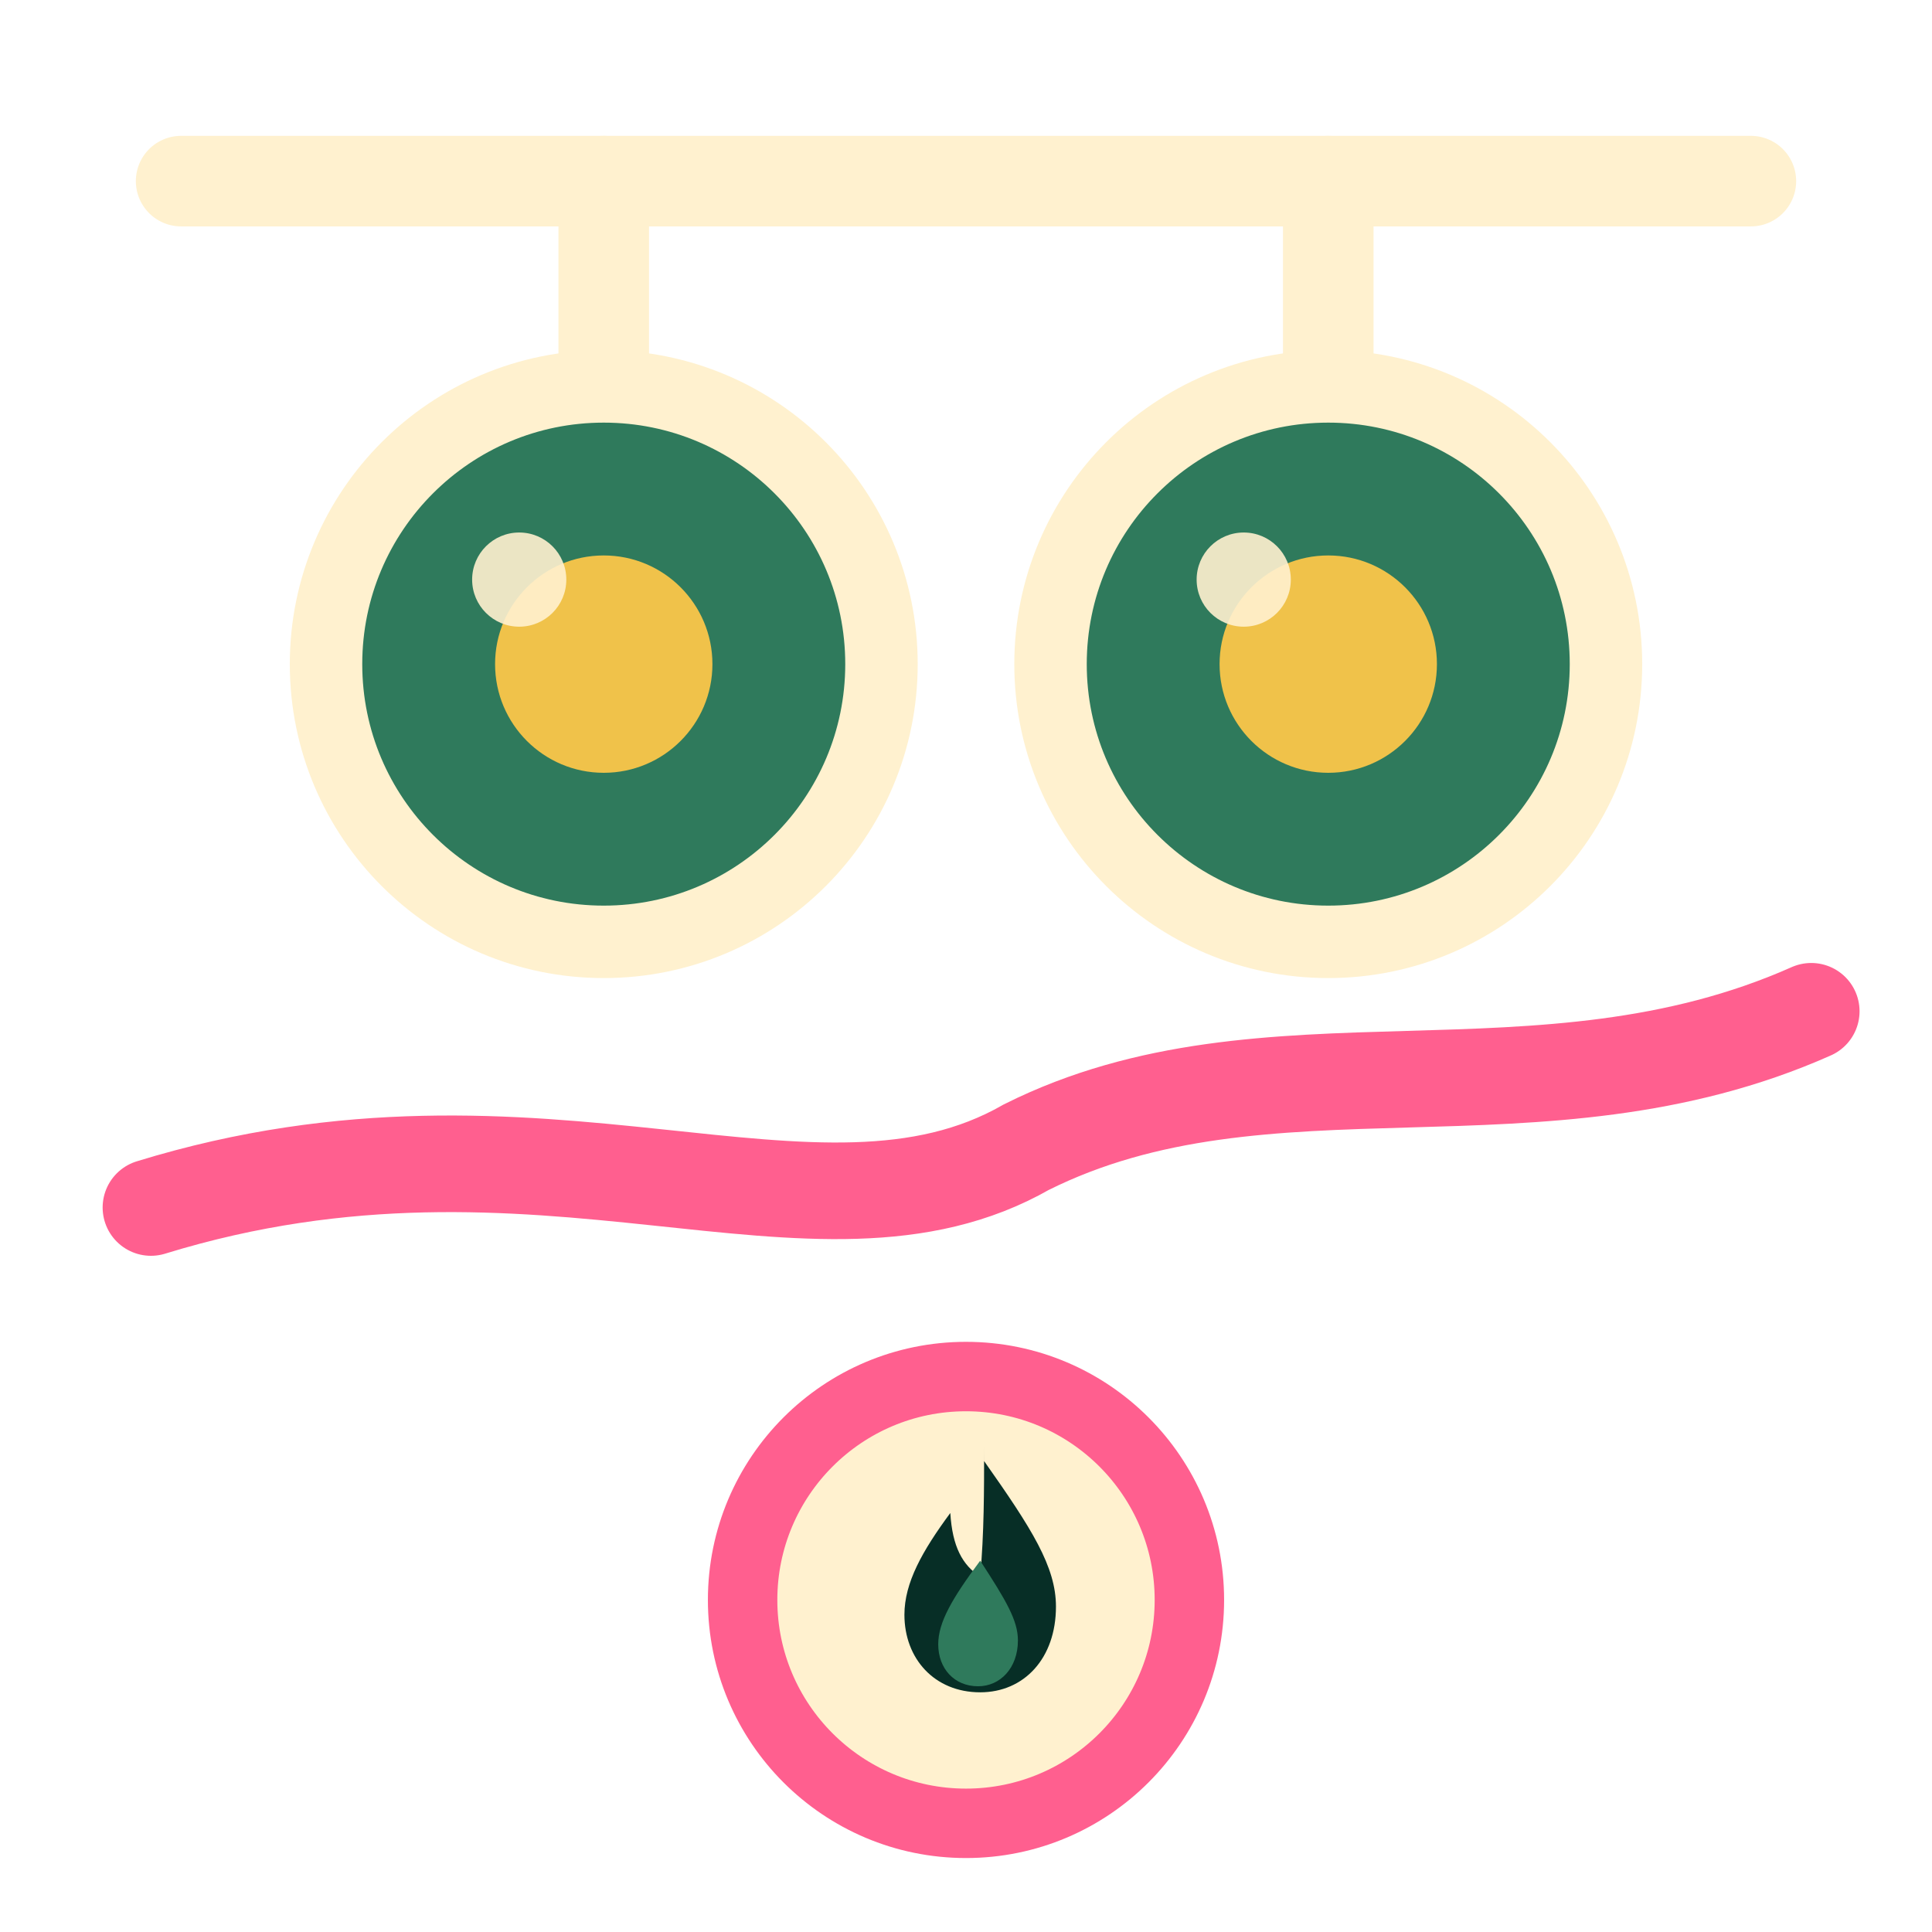
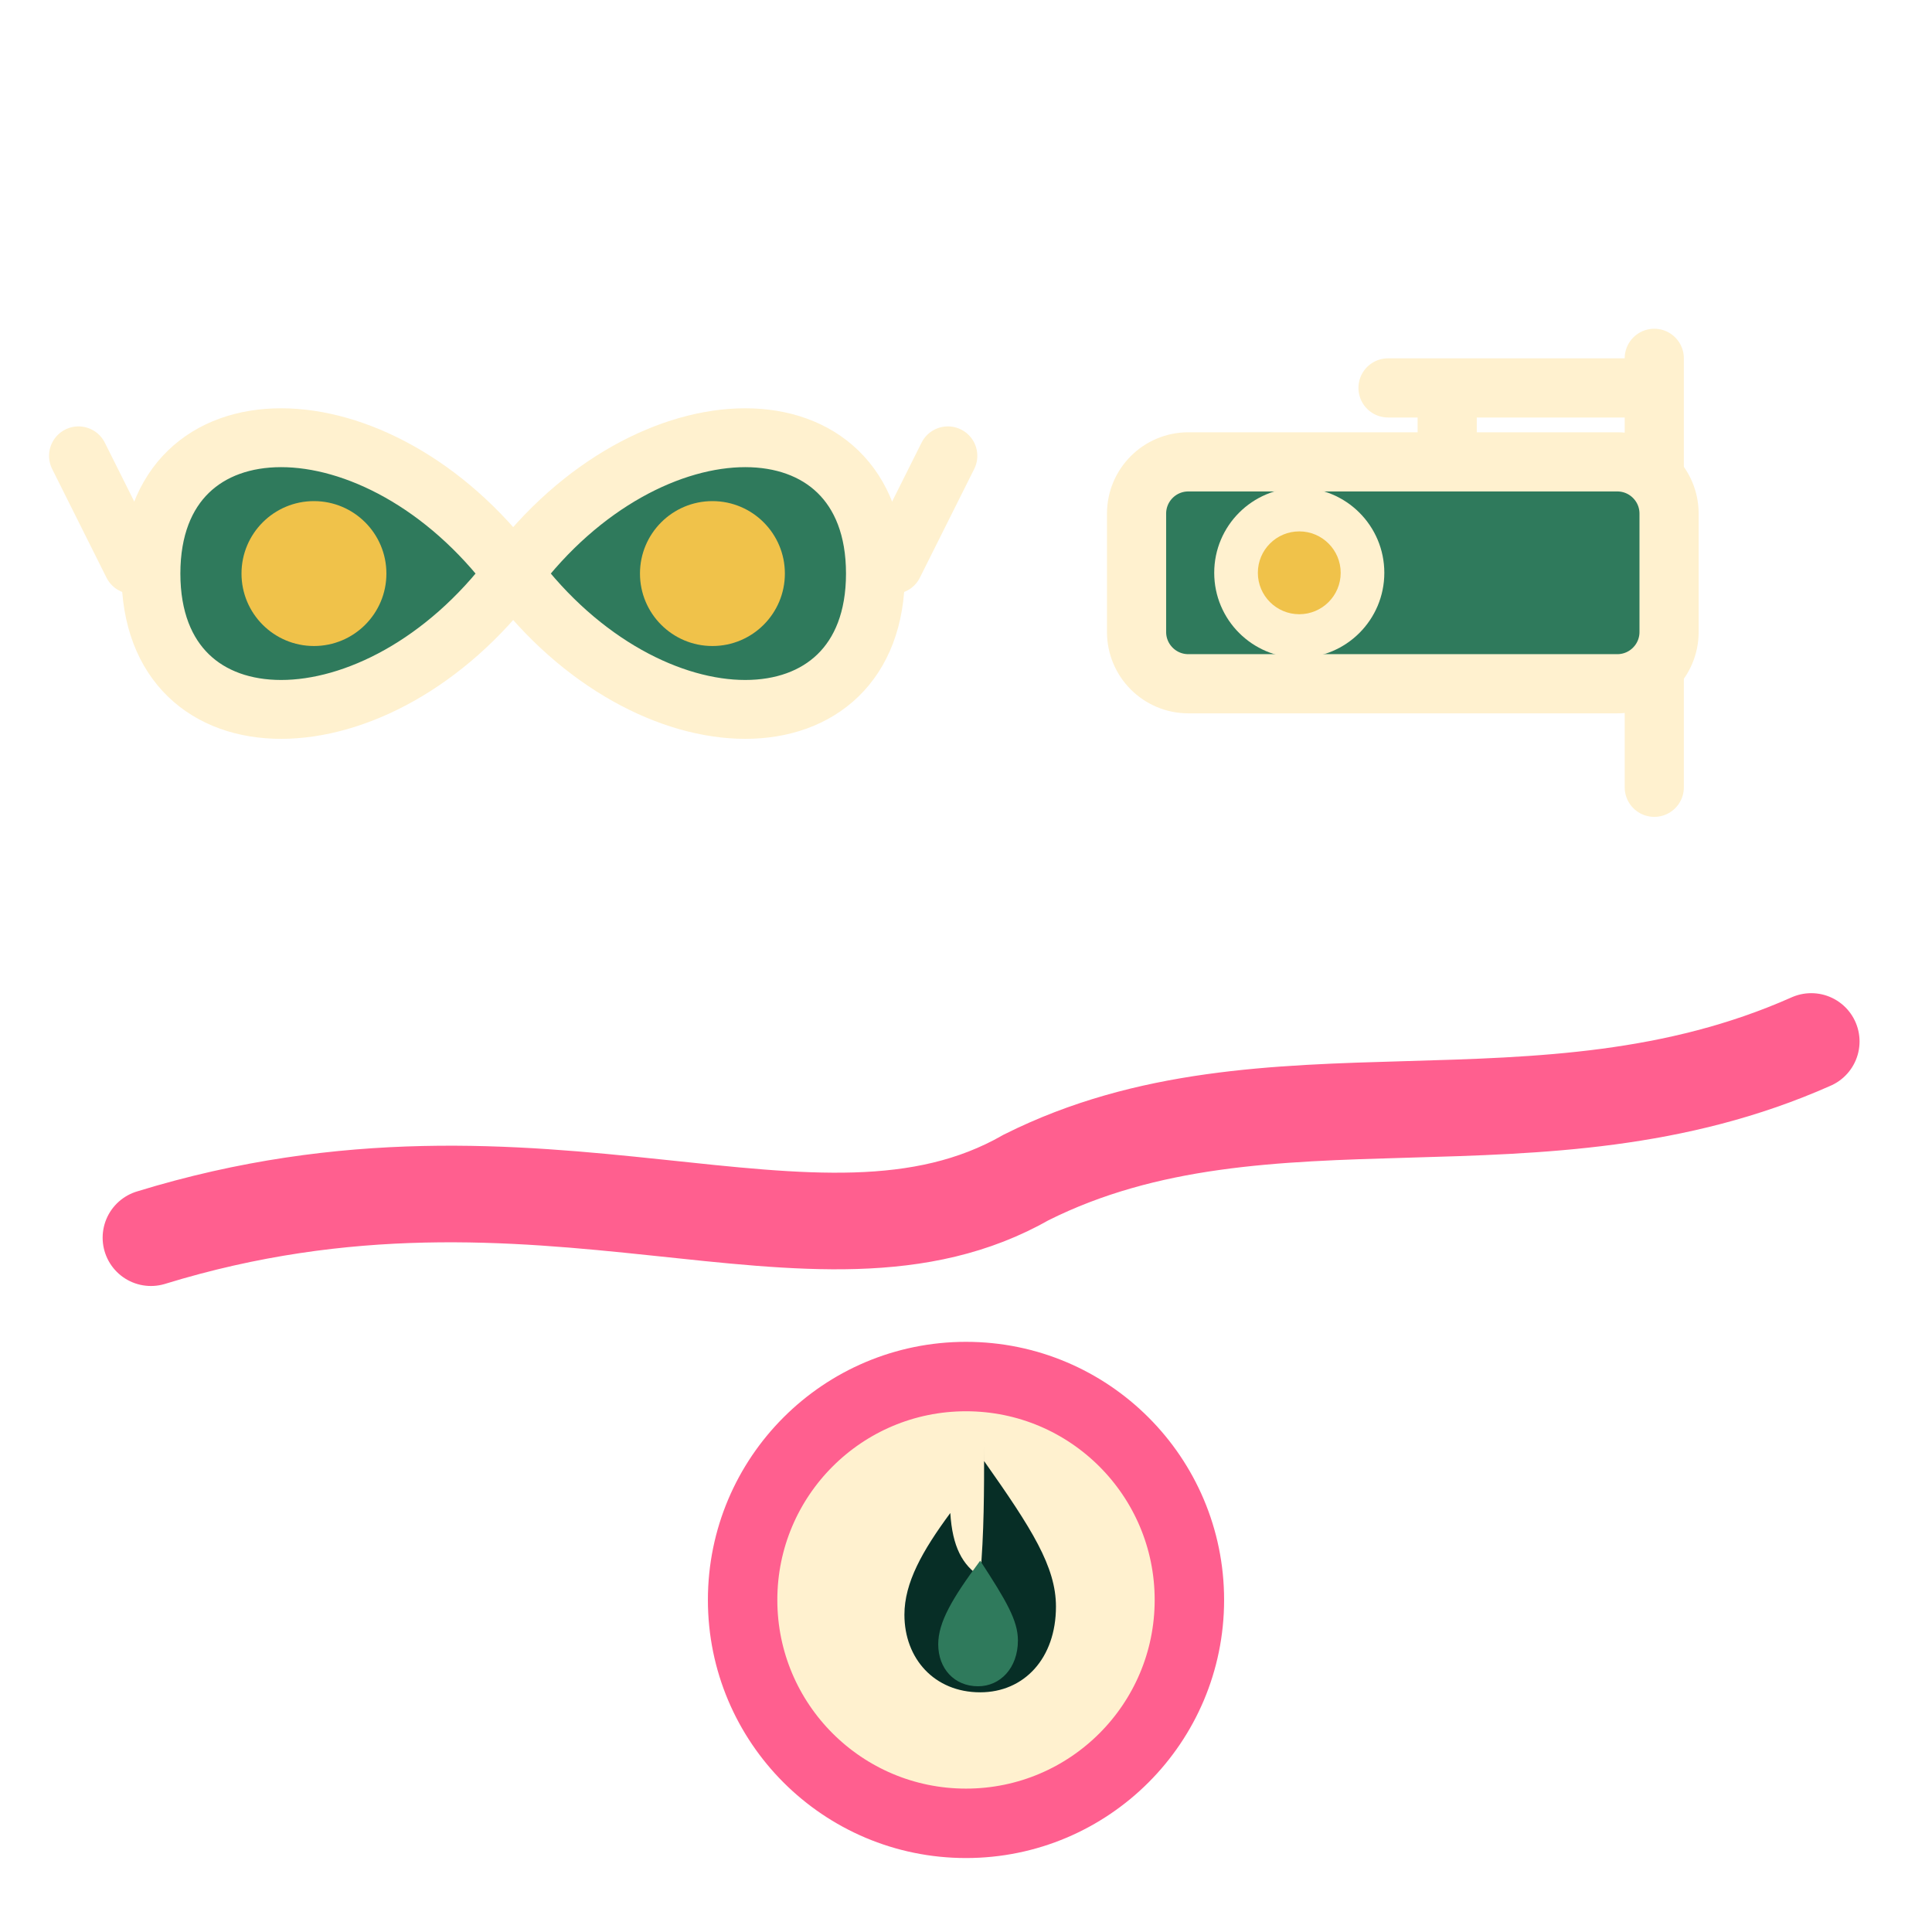
- <svg xmlns="http://www.w3.org/2000/svg" viewBox="0 0 64 64" role="img" aria-label="Ghostmaxxing mark: two mounted camera lenses still reading, a gust of pink wind below them, and beneath that a spent lens with a green flame where its iris was">
-   <path d="M6,6 H58" fill="none" stroke="#fff1cf" stroke-width="3" stroke-linecap="round" />
-   <path d="M20,6 V13 M44,6 V13" fill="none" stroke="#fff1cf" stroke-width="3" stroke-linecap="round" />
-   <circle cx="20" cy="22" r="9.2" fill="#2f7a5c" stroke="#fff1cf" stroke-width="2.4" />
-   <circle cx="20" cy="22" r="3.6" fill="#f0c24a" />
-   <circle cx="17.2" cy="19.2" r="1.56" fill="#fff1cf" opacity="0.9" />
-   <circle cx="44" cy="22" r="9.2" fill="#2f7a5c" stroke="#fff1cf" stroke-width="2.4" />
-   <circle cx="44" cy="22" r="3.6" fill="#f0c24a" />
-   <circle cx="41.2" cy="19.2" r="1.56" fill="#fff1cf" opacity="0.9" />
-   <path d="M5,40 C18,36 27,42 34,38 C42,34 51,37.5 60,33.5" fill="none" stroke="#ff5f8f" stroke-width="3.2" stroke-linecap="round" />
+ <svg xmlns="http://www.w3.org/2000/svg" viewBox="0 0 64 64" role="img" aria-label="Ghostmaxxing mark: smart glasses and a pole-mounted reader, both still reading, a gust of pink wind below them, and beneath that a spent lens with a green flame">
+   <g transform="translate(2,5.5) scale(0.30)">
+     <path d="M8,44 L2,32 M92,44 L98,32" fill="none" stroke="#fff1cf" stroke-width="6.5" stroke-linecap="round" />
+     <path d="M50,45 C65,25 90,25 90,45 C90,65 65,65 50,45 C35,25 10,25 10,45 C10,65 35,65 50,45 Z" fill="#2f7a5c" stroke="#fff1cf" stroke-width="6.5" stroke-linejoin="round" />
+     <circle cx="28" cy="45" r="8" fill="#f0c24a" />
+     <circle cx="72" cy="45" r="8" fill="#f0c24a" />
+   </g>
+   <g transform="translate(35.2,5.5) scale(0.245)">
+     <path d="M80,26 V84 M80,30 H44 M52,30 V40" fill="none" stroke="#fff1cf" stroke-width="8.0" stroke-linecap="round" />
+     <rect x="10" y="40" width="72" height="30" rx="7" fill="#2f7a5c" stroke="#fff1cf" stroke-width="8.0" />
+     <circle cx="32" cy="55" r="11.5" fill="#fff1cf" />
+     <circle cx="32" cy="55" r="5.6" fill="#f0c24a" />
+   </g>
+   <path d="M5,41 C18,37 27,43 34,39 C42,35 51,38.5 60,34.5" fill="none" stroke="#ff5f8f" stroke-width="3.2" stroke-linecap="round" />
  <circle cx="32" cy="53" r="7.4" fill="#fff1cf" stroke="#ff5f8f" stroke-width="2.3" />
  <path d="M32.6,48.4 c1.58,2.24 2.38,3.50 2.38,4.82 c0,1.72 -1.06,2.84 -2.51,2.84 c-1.52,0 -2.51,-1.12 -2.51,-2.57 c0,-1.06 0.59,-2.11 1.52,-3.37 c0.07,1.12 0.40,1.72 0.99,2.11 c0.13,-1.45 0.13,-2.84 0.13,-4.29 z" fill="#072e26" />
-   <path d="M32.47,51.70 c0.86,1.32 1.25,1.98 1.25,2.64 c0,0.92 -0.59,1.52 -1.32,1.52 c-0.79,0 -1.32,-0.59 -1.32,-1.39 c0,-0.73 0.46,-1.52 1.39,-2.77 z" fill="#2f7a5c" />
+   <path d="M32.47,51.7 c0.86,1.32 1.25,1.98 1.25,2.64 c0,0.92 -0.59,1.52 -1.32,1.52 c-0.79,0 -1.32,-0.59 -1.32,-1.39 c0,-0.73 0.46,-1.52 1.39,-2.77 z" fill="#2f7a5c" />
</svg>
